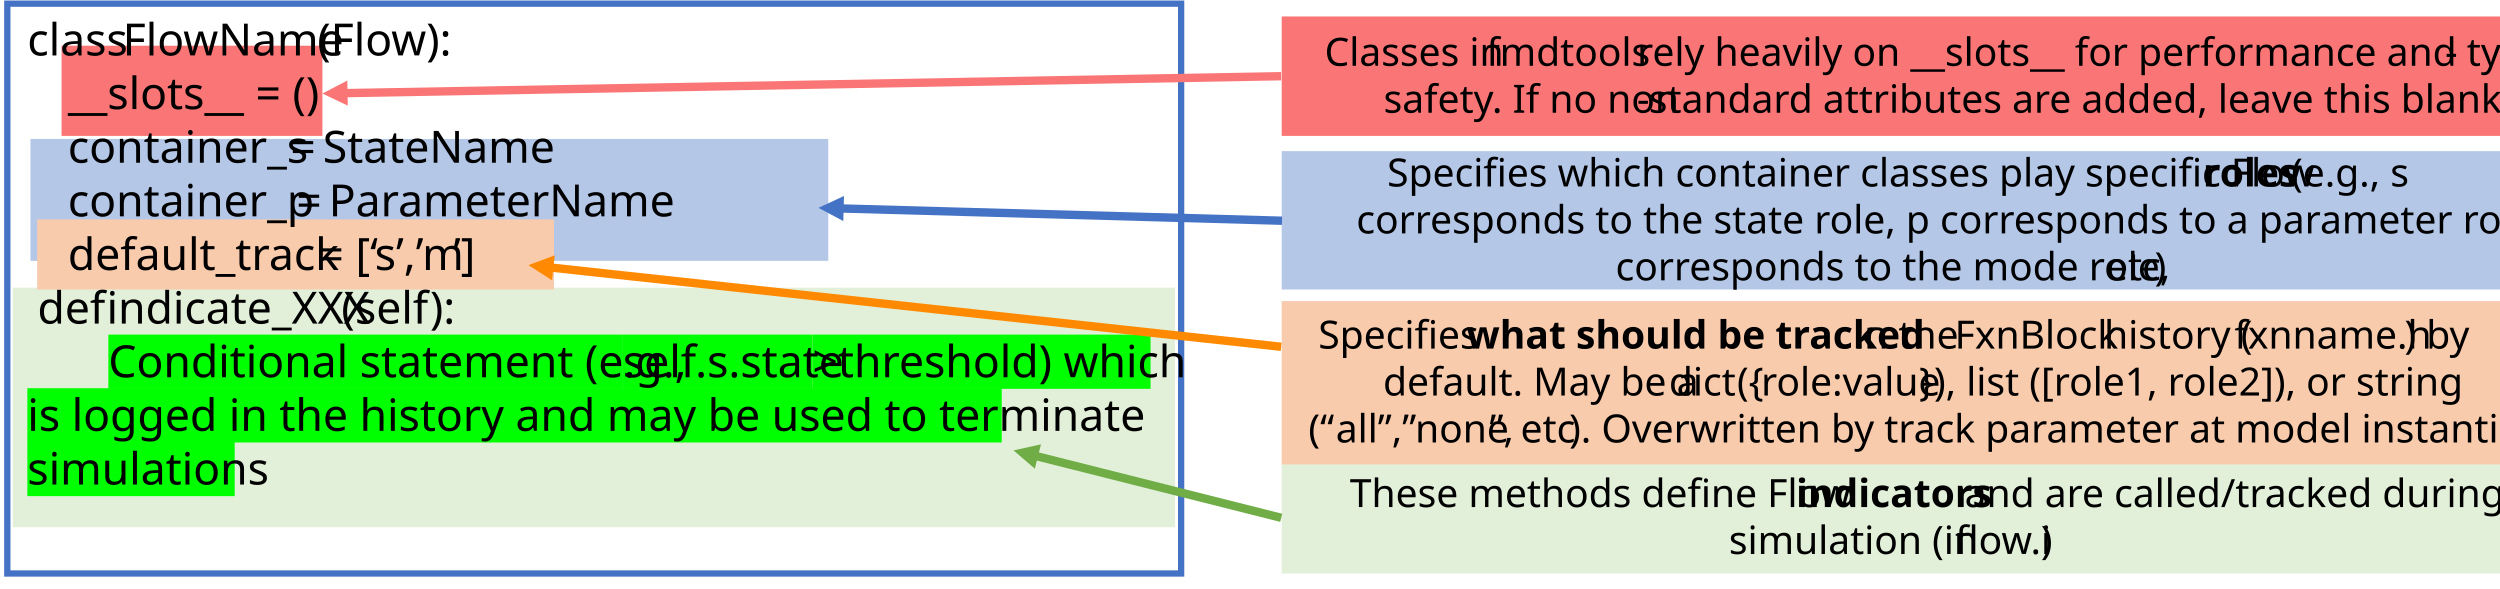
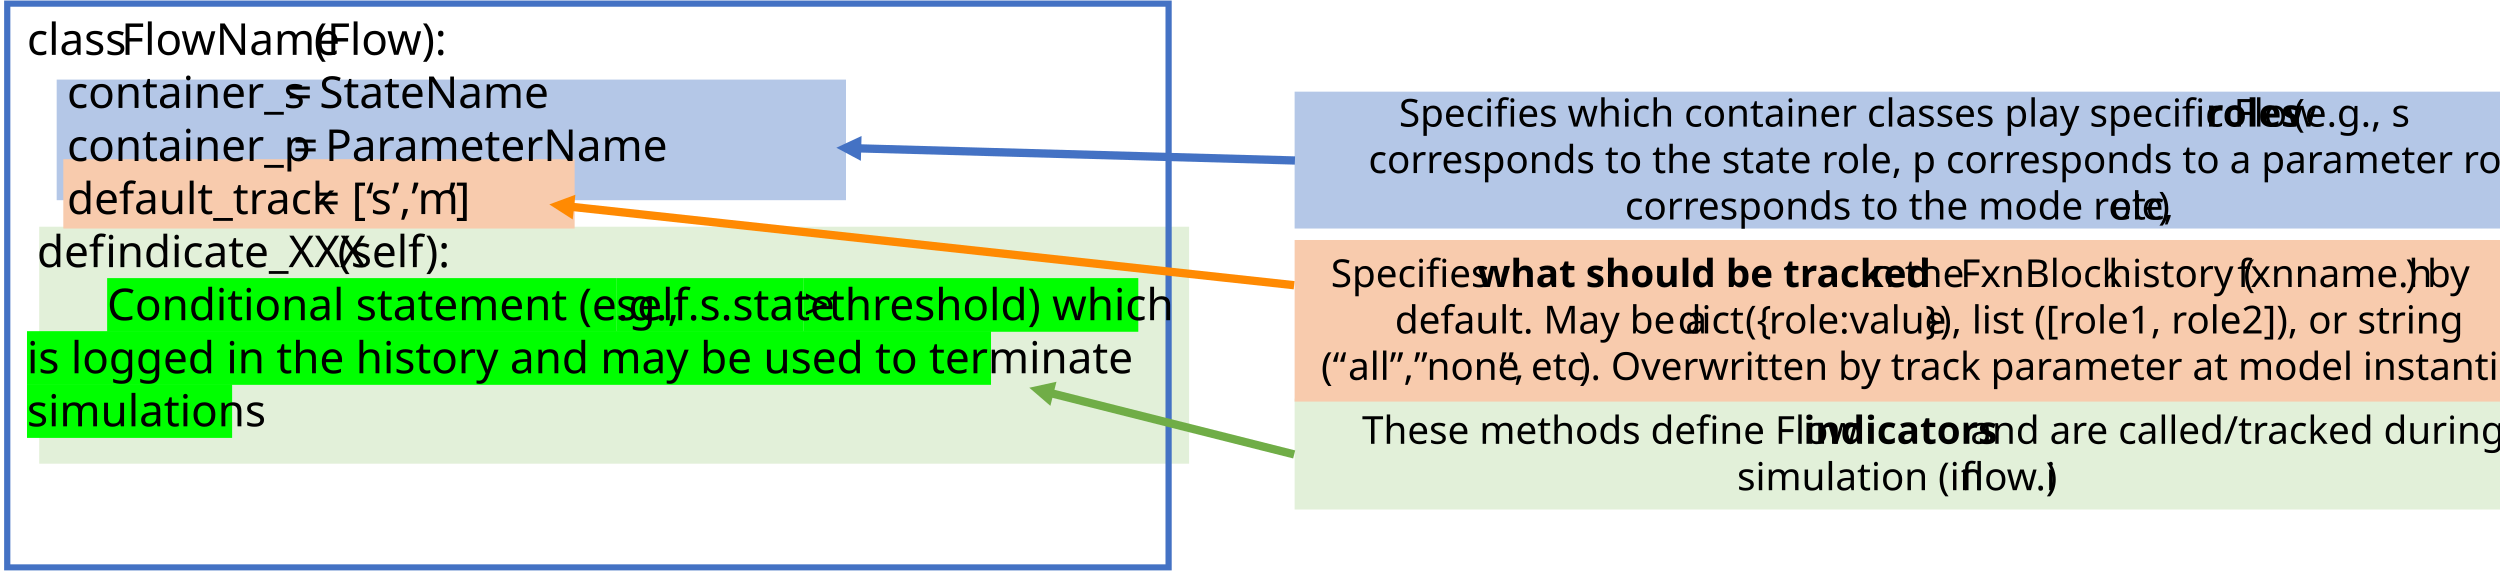
- <svg xmlns="http://www.w3.org/2000/svg" width="4102" height="965" xml:space="preserve" overflow="hidden">
-   <g transform="translate(-165 -498)">
+ <svg xmlns="http://www.w3.org/2000/svg" width="4146" height="946" xml:space="preserve" overflow="hidden">
+   <g transform="translate(-121 -594)">
    <rect x="215" y="726" width="1309" height="200" fill="#B4C7E7" />
    <rect x="186" y="970" width="1907" height="393" fill="#E2F0D9" />
    <rect x="226" y="858" width="848" height="115" fill="#F8CBAD" />
-     <rect x="266" y="573" width="428" height="148" fill="#FA7676" />
-     <rect x="177" y="504" width="1926" height="935" stroke="#4472C4" stroke-width="10.312" stroke-miterlimit="8" fill="none" />
-     <path d="M342.79 1047.02 1187.04 1047.02 1187.04 1136.02 342.79 1136.02Z" fill="#00FF00" fill-rule="evenodd" />
-     <path d="M1187.04 1047.02 1498.09 1047.02 1498.09 1136.02 1187.04 1136.02Z" fill="#00FF00" fill-rule="evenodd" />
-     <path d="M1498.09 1047.02 2052.85 1047.02 2052.85 1136.02 1498.09 1136.02Z" fill="#00FF00" fill-rule="evenodd" />
-     <path d="M209.873 1135.02 1808.63 1135.02 1808.63 1224.02 209.873 1224.02Z" fill="#00FF00" fill-rule="evenodd" />
-     <path d="M209.873 1223.02 550.071 1223.02 550.071 1312.02 209.873 1312.02Z" fill="#00FF00" fill-rule="evenodd" />
-     <text font-family="Calibri,Calibri_MSFontService,sans-serif" font-weight="400" font-size="73" transform="matrix(1 0 0 1 209.873 589)">class </text>
-     <text font-family="Calibri,Calibri_MSFontService,sans-serif" font-weight="400" font-size="73" transform="matrix(1 0 0 1 366.28 589)">FlowName</text>
-     <text font-family="Calibri,Calibri_MSFontService,sans-serif" font-weight="400" font-size="73" transform="matrix(1 0 0 1 685.669 589)">(Flow):</text>
-     <text font-family="Calibri,Calibri_MSFontService,sans-serif" font-weight="400" font-size="73" transform="matrix(1 0 0 1 276.332 677)">__slots__ = ()</text>
-     <text font-family="Calibri,Calibri_MSFontService,sans-serif" font-weight="400" font-size="73" transform="matrix(1 0 0 1 276.332 765)">container_s</text>
-     <text font-family="Calibri,Calibri_MSFontService,sans-serif" font-weight="400" font-size="73" transform="matrix(1 0 0 1 641.371 765)">= </text>
-     <text font-family="Calibri,Calibri_MSFontService,sans-serif" font-weight="400" font-size="73" transform="matrix(1 0 0 1 694.653 765)">StateName</text>
-     <text font-family="Calibri,Calibri_MSFontService,sans-serif" font-weight="400" font-size="73" transform="matrix(1 0 0 1 276.332 853)">container_p</text>
-     <text font-family="Calibri,Calibri_MSFontService,sans-serif" font-weight="400" font-size="73" transform="matrix(1 0 0 1 651.111 853)">= </text>
-     <text font-family="Calibri,Calibri_MSFontService,sans-serif" font-weight="400" font-size="73" transform="matrix(1 0 0 1 704.392 853)">ParameterName</text>
-     <text font-family="Calibri,Calibri_MSFontService,sans-serif" font-weight="400" font-size="73" transform="matrix(1 0 0 1 276.332 941)">default_track</text>
-     <text font-family="Calibri,Calibri_MSFontService,sans-serif" font-weight="400" font-size="73" transform="matrix(1 0 0 1 687.525 941)">= [‘</text>
-     <text font-family="Calibri,Calibri_MSFontService,sans-serif" font-weight="400" font-size="73" transform="matrix(1 0 0 1 779.811 941)">s’,’m</text>
-     <text font-family="Calibri,Calibri_MSFontService,sans-serif" font-weight="400" font-size="73" transform="matrix(1 0 0 1 908.19 941)">’]</text>
-     <text font-family="Calibri,Calibri_MSFontService,sans-serif" font-weight="400" font-size="73" transform="matrix(1 0 0 1 226.488 1029)">def </text>
-     <text font-family="Calibri,Calibri_MSFontService,sans-serif" font-weight="400" font-size="73" transform="matrix(1 0 0 1 339.857 1029)">indicate_XXX</text>
-     <text font-family="Calibri,Calibri_MSFontService,sans-serif" font-weight="400" font-size="73" transform="matrix(1 0 0 1 725.063 1029)">(</text>
-     <text font-family="Calibri,Calibri_MSFontService,sans-serif" font-weight="400" font-size="73" transform="matrix(1 0 0 1 747.407 1029)">self):</text>
-     <text font-family="Calibri,Calibri_MSFontService,sans-serif" font-weight="400" font-size="73" transform="matrix(1 0 0 1 342.79 1117)">Conditional statement (e.g., </text>
-     <text font-family="Calibri,Calibri_MSFontService,sans-serif" font-weight="400" font-size="73" transform="matrix(1 0 0 1 1187.04 1117)">self.s.state</text>
-     <text font-family="Calibri,Calibri_MSFontService,sans-serif" font-weight="400" font-size="73" transform="matrix(1 0 0 1 1498.09 1117)">&gt;threshold) which </text>
-     <text font-family="Calibri,Calibri_MSFontService,sans-serif" font-weight="400" font-size="73" transform="matrix(1 0 0 1 209.873 1205)">is logged in the history and may be used to terminate </text>
-     <text font-family="Calibri,Calibri_MSFontService,sans-serif" font-weight="400" font-size="73" transform="matrix(1 0 0 1 209.873 1293)">simulations</text>
-     <rect x="2268" y="525" width="1999" height="196" fill="#FA7676" />
-     <text font-family="Calibri,Calibri_MSFontService,sans-serif" font-weight="400" font-size="64" transform="matrix(1 0 0 1 2338.44 606)">Classes in </text>
-     <text font-family="Calibri,Calibri_MSFontService,sans-serif" font-weight="400" font-size="64" transform="matrix(1 0 0 1 2603.7 606)">fmdtools</text>
-     <text font-family="Calibri,Calibri_MSFontService,sans-serif" font-weight="400" font-size="64" transform="matrix(1 0 0 1 2851.16 606)">rely heavily on __slots__ for performance and type</text>
-     <text font-family="Calibri,Calibri_MSFontService,sans-serif" font-weight="400" font-size="64" transform="matrix(1 0 0 1 4176.86 606)">-</text>
-     <text font-family="Calibri,Calibri_MSFontService,sans-serif" font-weight="400" font-size="64" transform="matrix(1 0 0 1 2435.17 683)">safety. If no non</text>
-     <text font-family="Calibri,Calibri_MSFontService,sans-serif" font-weight="400" font-size="64" transform="matrix(1 0 0 1 2850.86 683)">-</text>
-     <text font-family="Calibri,Calibri_MSFontService,sans-serif" font-weight="400" font-size="64" transform="matrix(1 0 0 1 2870.34 683)">standard attributes are added, leave this blank.</text>
-     <path d="M0.124-6.874 1538.81 20.983 1538.56 34.731-0.124 6.874ZM1532.18 7.111 1573.05 28.48 1531.44 48.354Z" fill="#FA7676" transform="matrix(-1 0 0 1 2267.05 623)" />
+     <rect x="133" y="600" width="1926" height="935" stroke="#4472C4" stroke-width="10.312" stroke-miterlimit="8" fill="none" />
+     <path d="M298.673 1055.21 1142.92 1055.21 1142.92 1144.21 298.673 1144.21Z" fill="#00FF00" fill-rule="evenodd" />
+     <path d="M1142.92 1055.21 1453.97 1055.21 1453.97 1144.21 1142.92 1144.21Z" fill="#00FF00" fill-rule="evenodd" />
+     <path d="M1453.97 1055.21 2008.74 1055.21 2008.74 1144.21 1453.97 1144.21Z" fill="#00FF00" fill-rule="evenodd" />
+     <path d="M165.757 1143.21 1764.51 1143.21 1764.51 1232.21 165.757 1232.21Z" fill="#00FF00" fill-rule="evenodd" />
+     <path d="M165.757 1231.21 505.955 1231.21 505.955 1320.21 165.757 1320.21Z" fill="#00FF00" fill-rule="evenodd" />
+     <text font-family="Calibri,Calibri_MSFontService,sans-serif" font-weight="400" font-size="73" transform="matrix(1 0 0 1 165.757 685)">class </text>
+     <text font-family="Calibri,Calibri_MSFontService,sans-serif" font-weight="400" font-size="73" transform="matrix(1 0 0 1 322.163 685)">FlowName</text>
+     <text font-family="Calibri,Calibri_MSFontService,sans-serif" font-weight="400" font-size="73" transform="matrix(1 0 0 1 641.553 685)">(Flow):</text>
+     <text font-family="Calibri,Calibri_MSFontService,sans-serif" font-weight="400" font-size="73" transform="matrix(1 0 0 1 232.215 773)">container_s</text>
+     <text font-family="Calibri,Calibri_MSFontService,sans-serif" font-weight="400" font-size="73" transform="matrix(1 0 0 1 597.255 773)">= </text>
+     <text font-family="Calibri,Calibri_MSFontService,sans-serif" font-weight="400" font-size="73" transform="matrix(1 0 0 1 650.536 773)">StateName</text>
+     <text font-family="Calibri,Calibri_MSFontService,sans-serif" font-weight="400" font-size="73" transform="matrix(1 0 0 1 232.215 861)">container_p</text>
+     <text font-family="Calibri,Calibri_MSFontService,sans-serif" font-weight="400" font-size="73" transform="matrix(1 0 0 1 606.994 861)">= </text>
+     <text font-family="Calibri,Calibri_MSFontService,sans-serif" font-weight="400" font-size="73" transform="matrix(1 0 0 1 660.276 861)">ParameterName</text>
+     <text font-family="Calibri,Calibri_MSFontService,sans-serif" font-weight="400" font-size="73" transform="matrix(1 0 0 1 232.215 949)">default_track</text>
+     <text font-family="Calibri,Calibri_MSFontService,sans-serif" font-weight="400" font-size="73" transform="matrix(1 0 0 1 643.409 949)">= [‘</text>
+     <text font-family="Calibri,Calibri_MSFontService,sans-serif" font-weight="400" font-size="73" transform="matrix(1 0 0 1 735.694 949)">s’,’m</text>
+     <text font-family="Calibri,Calibri_MSFontService,sans-serif" font-weight="400" font-size="73" transform="matrix(1 0 0 1 864.073 949)">’]</text>
+     <text font-family="Calibri,Calibri_MSFontService,sans-serif" font-weight="400" font-size="73" transform="matrix(1 0 0 1 182.371 1037)">def </text>
+     <text font-family="Calibri,Calibri_MSFontService,sans-serif" font-weight="400" font-size="73" transform="matrix(1 0 0 1 295.74 1037)">indicate_XXX</text>
+     <text font-family="Calibri,Calibri_MSFontService,sans-serif" font-weight="400" font-size="73" transform="matrix(1 0 0 1 680.946 1037)">(self):</text>
+     <text font-family="Calibri,Calibri_MSFontService,sans-serif" font-weight="400" font-size="73" transform="matrix(1 0 0 1 298.673 1125)">Conditional statement (e.g., </text>
+     <text font-family="Calibri,Calibri_MSFontService,sans-serif" font-weight="400" font-size="73" transform="matrix(1 0 0 1 1142.92 1125)">self.s.state</text>
+     <text font-family="Calibri,Calibri_MSFontService,sans-serif" font-weight="400" font-size="73" transform="matrix(1 0 0 1 1453.97 1125)">&gt;threshold) which </text>
+     <text font-family="Calibri,Calibri_MSFontService,sans-serif" font-weight="400" font-size="73" transform="matrix(1 0 0 1 165.757 1213)">is logged in the history and may be used to terminate </text>
+     <text font-family="Calibri,Calibri_MSFontService,sans-serif" font-weight="400" font-size="73" transform="matrix(1 0 0 1 165.757 1301)">simulations</text>
    <rect x="2268" y="746" width="1999" height="227" fill="#B4C7E7" />
    <text font-family="Calibri,Calibri_MSFontService,sans-serif" font-weight="400" font-size="64" transform="matrix(1 0 0 1 2441.04 804)">Specifies which container classes play specific Flow </text>
    <text font-family="Calibri,Calibri_MSFontService,sans-serif" font-weight="700" font-size="64" transform="matrix(1 0 0 1 3779.47 804)">roles </text>
    <text font-family="Calibri,Calibri_MSFontService,sans-serif" font-weight="400" font-size="64" transform="matrix(1 0 0 1 3924.21 804)">(e.g., s </text>
    <text font-family="Calibri,Calibri_MSFontService,sans-serif" font-weight="400" font-size="64" transform="matrix(1 0 0 1 2390.49 881)">corresponds to the state role, p corresponds to a parameter role, m </text>
    <text font-family="Calibri,Calibri_MSFontService,sans-serif" font-weight="400" font-size="64" transform="matrix(1 0 0 1 2815.8 958)">corresponds to the mode role, </text>
    <text font-family="Calibri,Calibri_MSFontService,sans-serif" font-weight="400" font-size="64" transform="matrix(1 0 0 1 3620.59 958)">etc</text>
    <text font-family="Calibri,Calibri_MSFontService,sans-serif" font-weight="400" font-size="64" transform="matrix(1 0 0 1 3700.25 958)">)</text>
    <path d="M2268.35 867.037 1542.17 846.829 1542.55 833.084 2268.73 853.292ZM1548.66 860.765 1508 839 1549.81 819.531Z" fill="#4472C4" />
    <rect x="2268" y="1255" width="1999" height="184" fill="#E2F0D9" />
    <text font-family="Calibri,Calibri_MSFontService,sans-serif" font-weight="400" font-size="64" transform="matrix(1 0 0 1 2379.78 1330)">These methods define Flow </text>
    <text font-family="Calibri,Calibri_MSFontService,sans-serif" font-weight="700" font-size="64" transform="matrix(1 0 0 1 3111.95 1330)">indicators</text>
    <text font-family="Calibri,Calibri_MSFontService,sans-serif" font-weight="400" font-size="64" transform="matrix(1 0 0 1 3388.6 1330)">and are called/tracked during </text>
    <text font-family="Calibri,Calibri_MSFontService,sans-serif" font-weight="400" font-size="64" transform="matrix(1 0 0 1 3001.74 1407)">simulation (in </text>
    <text font-family="Calibri,Calibri_MSFontService,sans-serif" font-weight="400" font-size="64" transform="matrix(1 0 0 1 3372.97 1407)">flow.i</text>
    <text font-family="Calibri,Calibri_MSFontService,sans-serif" font-weight="400" font-size="64" transform="matrix(1 0 0 1 3513.56 1407)">)</text>
    <path d="M2265.58 1354.3 1859.66 1252.06 1863.01 1238.73 2268.94 1340.96ZM1862.96 1267.07 1828 1237 1873.04 1227.07Z" fill="#70AD47" />
    <rect x="2268" y="992" width="1999" height="268" fill="#F8CBAD" />
    <text font-family="Calibri,Calibri_MSFontService,sans-serif" font-weight="400" font-size="64" transform="matrix(1 0 0 1 2328.08 1070)">Specifies </text>
    <text font-family="Calibri,Calibri_MSFontService,sans-serif" font-weight="700" font-size="64" transform="matrix(1 0 0 1 2571 1070)">what should be tracked</text>
    <text font-family="Calibri,Calibri_MSFontService,sans-serif" font-weight="400" font-size="64" transform="matrix(1 0 0 1 3207.17 1070)">in the </text>
    <text font-family="Calibri,Calibri_MSFontService,sans-serif" font-weight="400" font-size="64" transform="matrix(1 0 0 1 3372.17 1070)">FxnBlock</text>
    <text font-family="Calibri,Calibri_MSFontService,sans-serif" font-weight="400" font-size="64" transform="matrix(1 0 0 1 3617.38 1070)">history (</text>
    <text font-family="Calibri,Calibri_MSFontService,sans-serif" font-weight="400" font-size="64" transform="matrix(1 0 0 1 3831.21 1070)">fxnname.h</text>
    <text font-family="Calibri,Calibri_MSFontService,sans-serif" font-weight="400" font-size="64" transform="matrix(1 0 0 1 4110.22 1070)">) by </text>
    <text font-family="Calibri,Calibri_MSFontService,sans-serif" font-weight="400" font-size="64" transform="matrix(1 0 0 1 2434.33 1147)">default. May be a </text>
    <text font-family="Calibri,Calibri_MSFontService,sans-serif" font-weight="400" font-size="64" transform="matrix(1 0 0 1 2903.38 1147)">dict</text>
    <text font-family="Calibri,Calibri_MSFontService,sans-serif" font-weight="400" font-size="64" transform="matrix(1 0 0 1 3015.1 1147)">({</text>
    <text font-family="Calibri,Calibri_MSFontService,sans-serif" font-weight="400" font-size="64" transform="matrix(1 0 0 1 3054.63 1147)">role:value</text>
    <text font-family="Calibri,Calibri_MSFontService,sans-serif" font-weight="400" font-size="64" transform="matrix(1 0 0 1 3313.91 1147)">}), list ([role1, role2]), or string </text>
    <text font-family="Calibri,Calibri_MSFontService,sans-serif" font-weight="400" font-size="64" transform="matrix(1 0 0 1 2311.88 1224)">(“</text>
    <text font-family="Calibri,Calibri_MSFontService,sans-serif" font-weight="400" font-size="64" transform="matrix(1 0 0 1 2356.73 1224)">all”,”none</text>
    <text font-family="Calibri,Calibri_MSFontService,sans-serif" font-weight="400" font-size="64" transform="matrix(1 0 0 1 2608.84 1224)">”, </text>
    <text font-family="Calibri,Calibri_MSFontService,sans-serif" font-weight="400" font-size="64" transform="matrix(1 0 0 1 2659.92 1224)">etc</text>
    <text font-family="Calibri,Calibri_MSFontService,sans-serif" font-weight="400" font-size="64" transform="matrix(1 0 0 1 2739.58 1224)">). Overwritten by track parameter at model instantiation.</text>
    <path d="M2266.45 1073.85 1065.43 943.543 1066.92 929.873 2267.94 1060.18ZM1070.78 957.954 1032 933 1075.23 916.945Z" fill="#FF8A02" />
  </g>
</svg>
